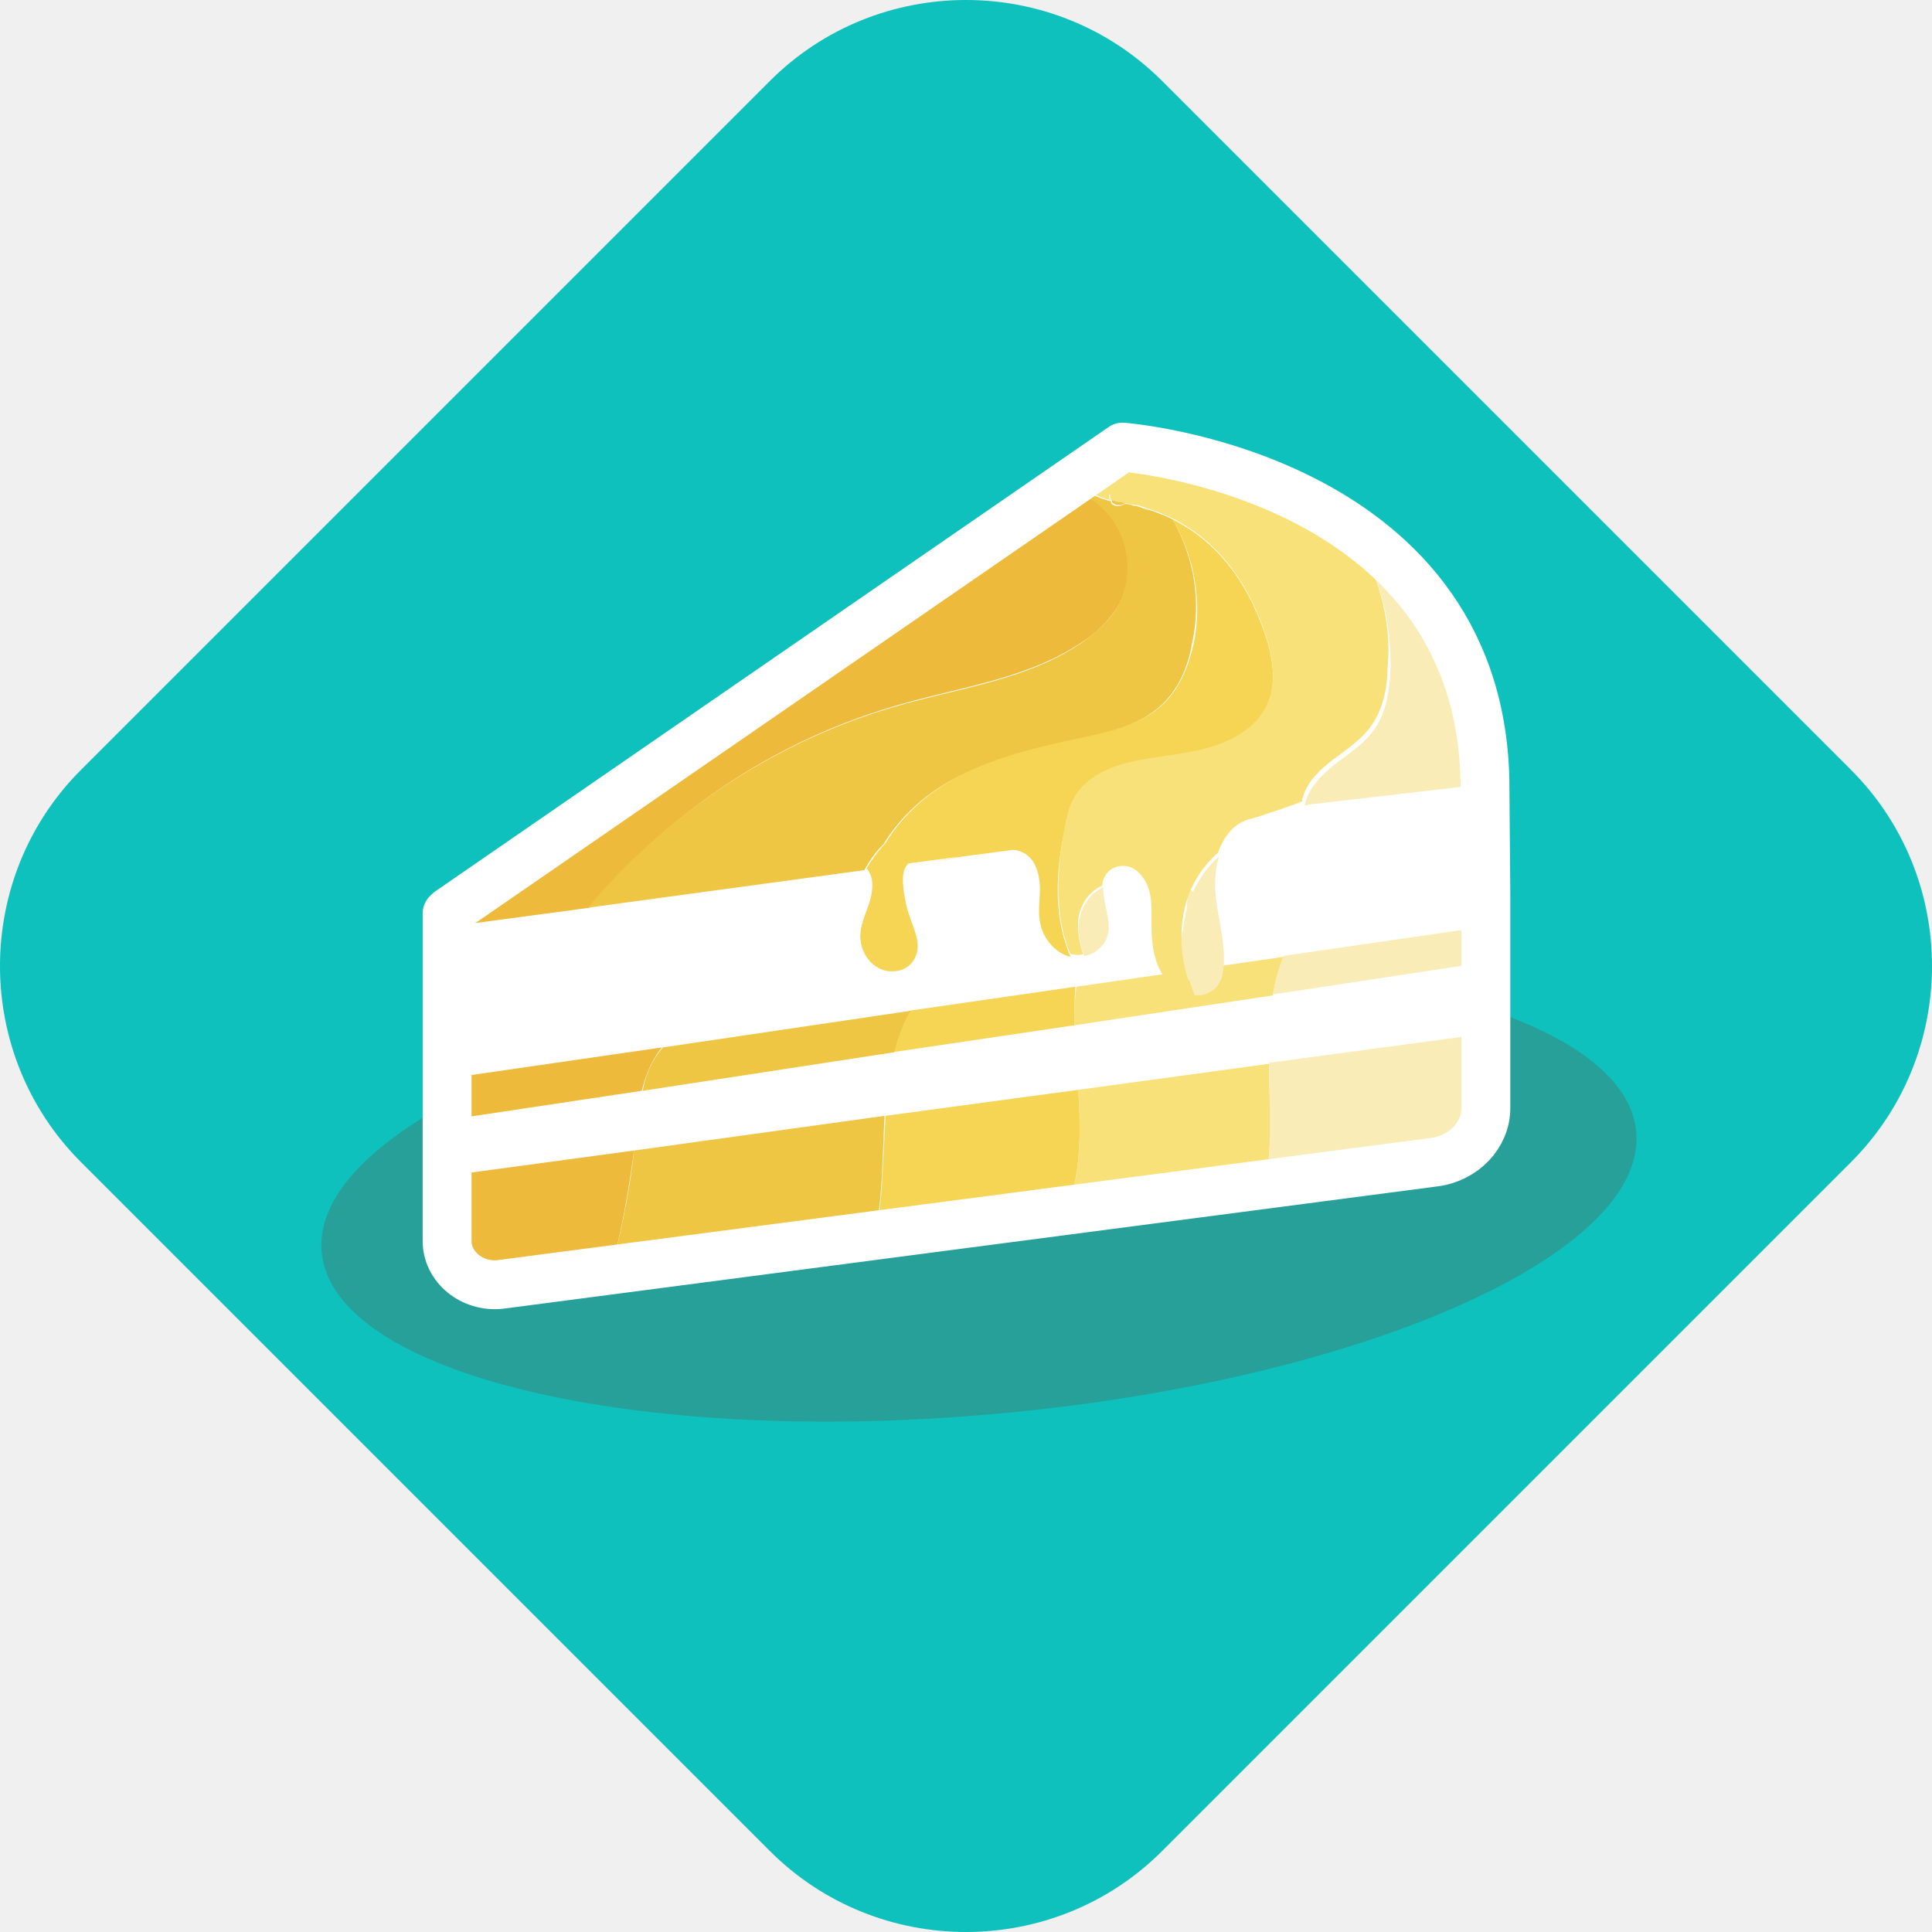
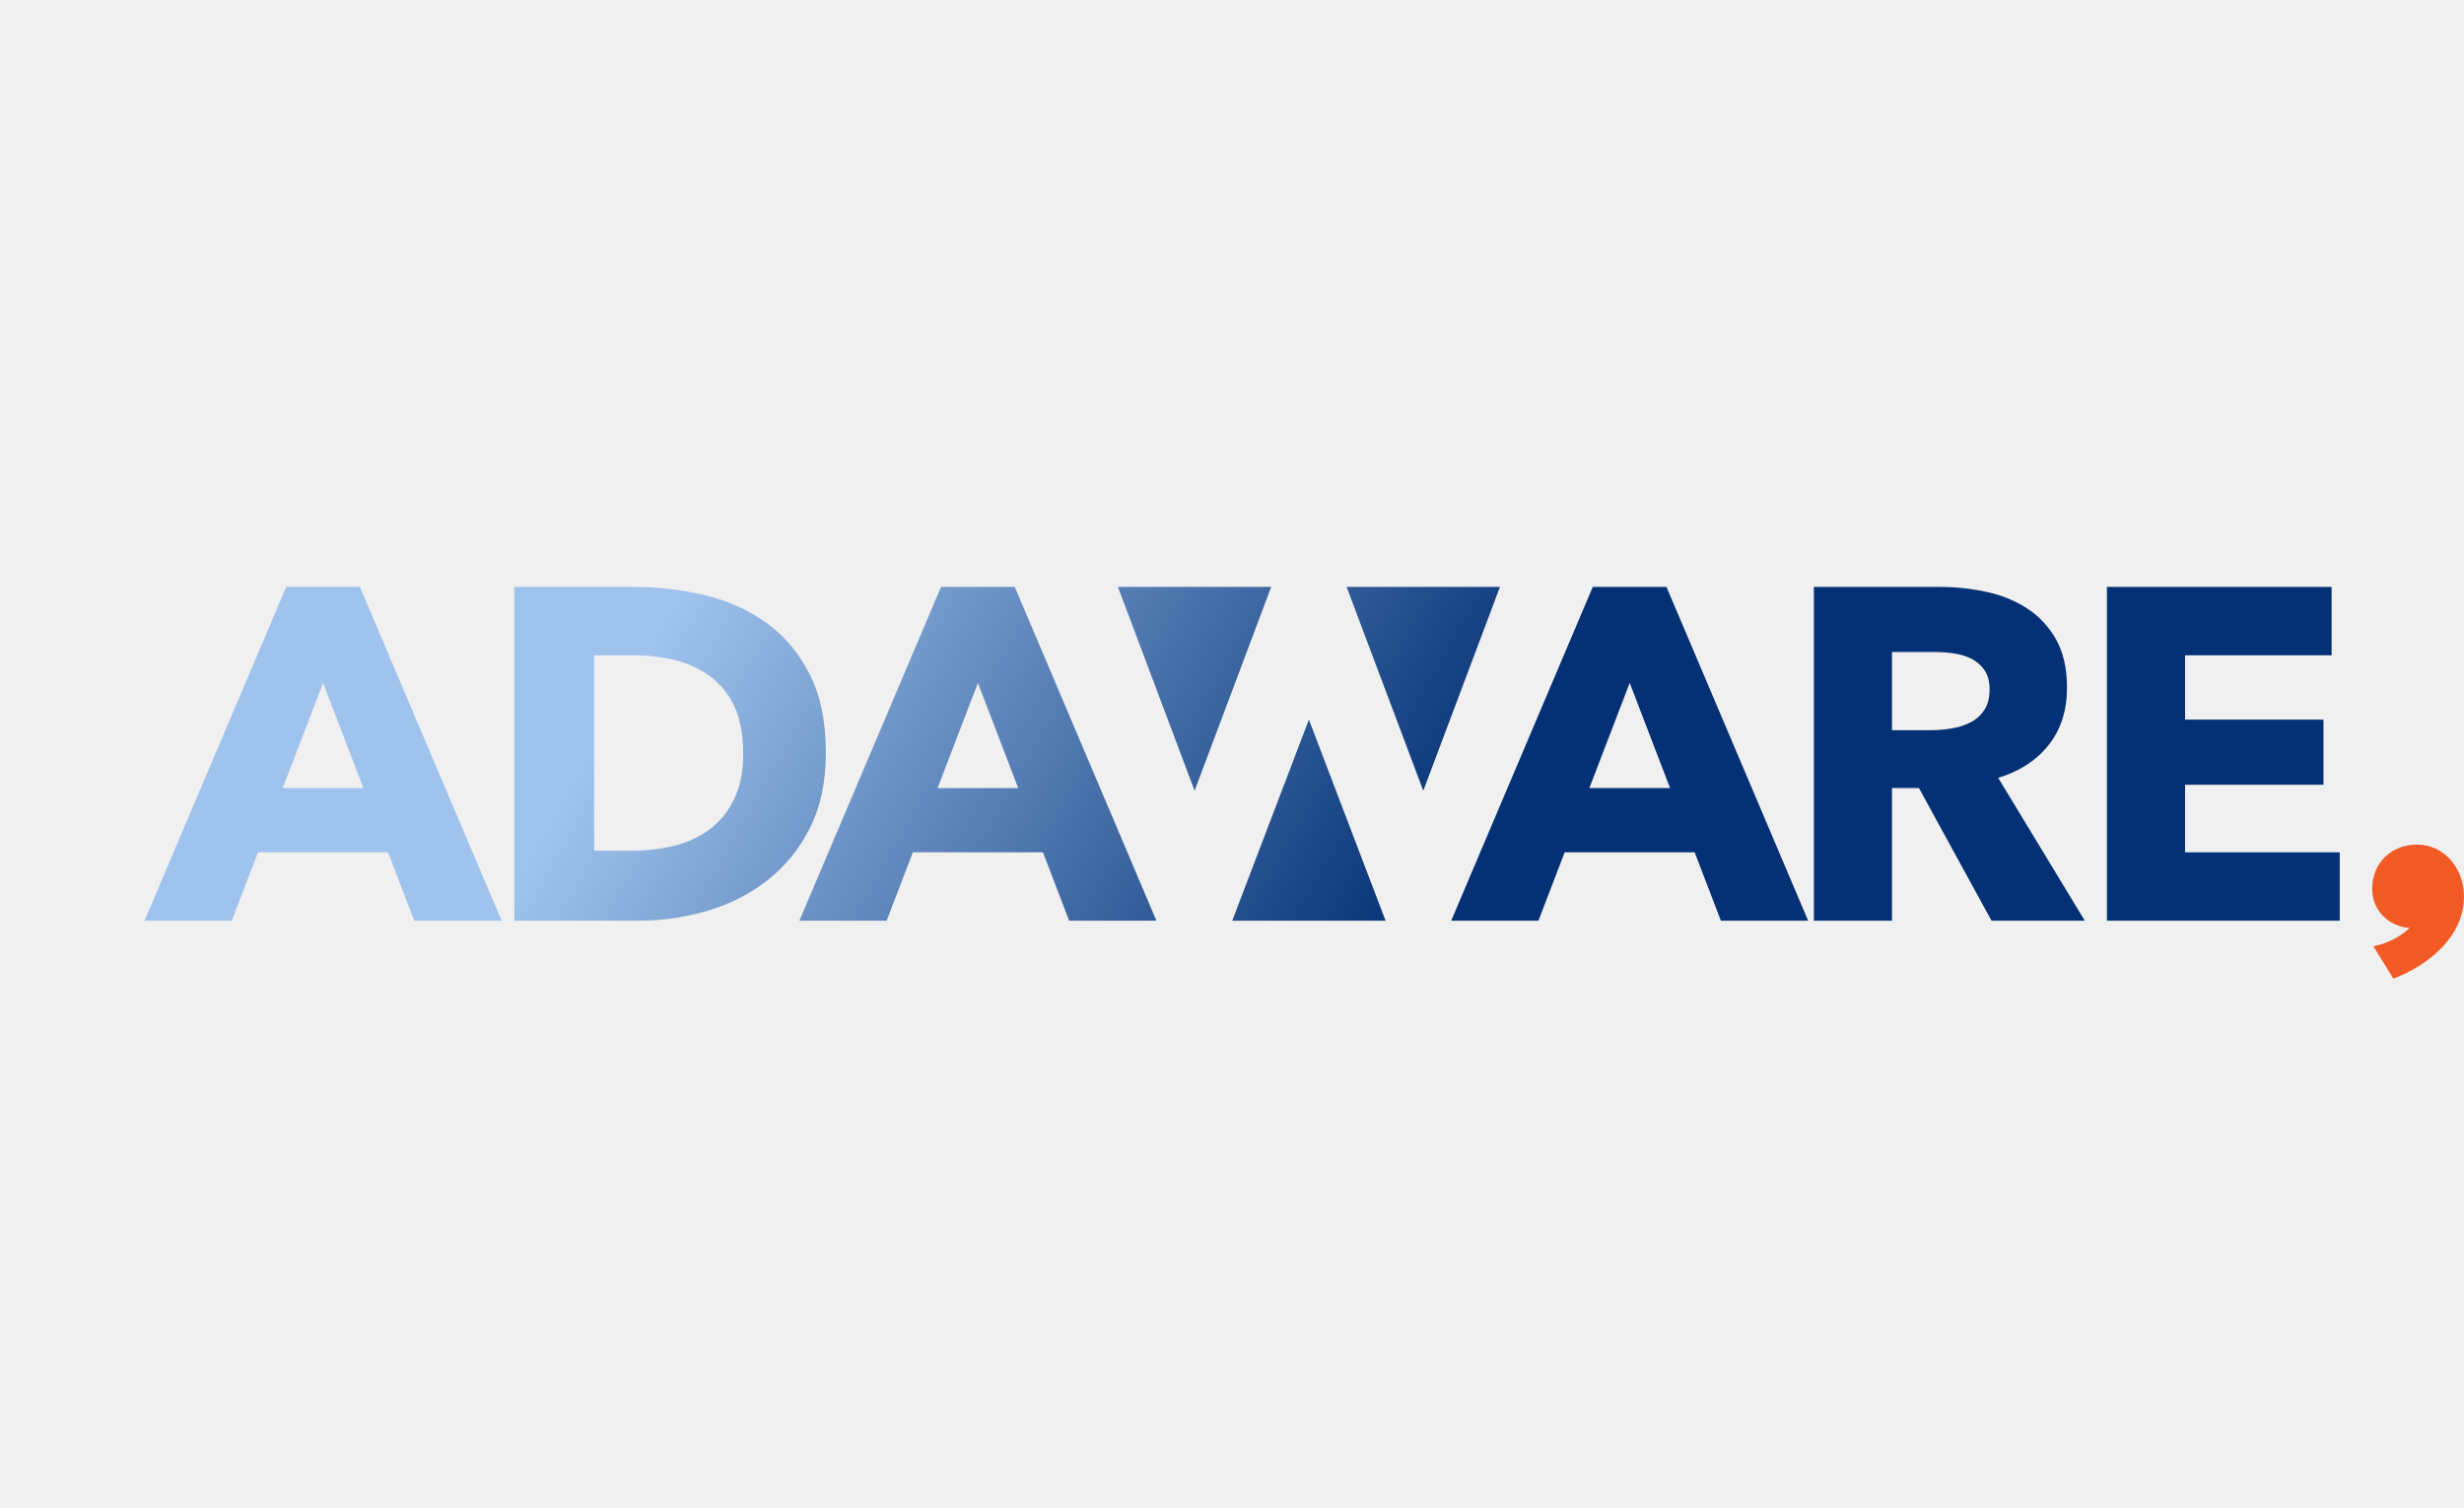
- <svg xmlns="http://www.w3.org/2000/svg" version="1.1" id="Layer_1" x="0px" y="0px" viewBox="0 0 200.5 200.5" enable-background="new 0 0 200.5 200.5" xml:space="preserve">
-   <path fill="#0EC1BC" d="M192.1,120.6l-71.5,71.5c-11.2,11.2-29.5,11.2-40.7,0L8.4,120.6c-11.2-11.2-11.2-29.5,0-40.7L79.9,8.4  c11.2-11.2,29.5-11.2,40.7,0l71.5,71.5C203.3,91.1,203.3,109.4,192.1,120.6z" />
-   <ellipse transform="matrix(0.9958 -9.115107e-02 9.115107e-02 0.9958 -10.8562 9.7731)" fill="#27A09A" cx="101.6" cy="123.7" rx="68.5" ry="23.1" />
-   <g>
-     <path fill="#FFFFFF" d="M153.4,80.8c-0.8-30.3-37.1-32.9-37.1-32.9L47.3,94l0,0l-0.2,0.2l0,1.8l0-1.8v11.2v7.4v3.9v5.3v4.8   c0,2.6,2.6,4.6,5.4,4.3l95.7-12.2c3-0.4,5.2-2.7,5.2-5.4v-4.7V102v-3.4v-6.4L153.4,80.8L153.4,80.8z" />
-     <g>
-       <path fill="#F9E17A" d="M131.7,110.4l-19.8,2.7c0.2,3.3,0.3,6.6-0.4,9.8c-0.1,0.3-0.1,0.5-0.2,0.8l20.3-2.9    c0.2-1.5,0.2-3.1,0.2-4.6C131.8,114.2,131.7,112.3,131.7,110.4z" />
-       <path fill="#F6D555" d="M111.9,113.1l-20,2.7c-0.2,3.6-0.3,7.2-0.7,10.7l20.1-2.8c0.1-0.3,0.1-0.5,0.2-0.8    C112.2,119.6,112.1,116.4,111.9,113.1z" />
-       <path fill="#EDBA3B" d="M47.3,121.9v5.3c0,2.9,2.5,5.1,5.4,4.7l11.1-1.6c0.9-3.6,1.5-7.2,2-10.9L47.3,121.9z" />
-       <path fill="#EFC643" d="M65.8,119.4c-0.4,3.7-1.1,7.3-2,10.9l27.3-3.8c0.5-3.5,0.5-7.1,0.7-10.7L65.8,119.4z" />
-       <path fill="#F9ECB7" d="M131.8,116.1c0,1.5,0,3.1-0.2,4.6l16.4-2.3c3-0.4,5.2-2.9,5.2-5.9v-5.1l-21.5,2.9    C131.7,112.3,131.8,114.2,131.8,116.1z" />
-       <path fill="#F9E17A" d="M111.5,106.4l20.6-3.1c0.2-1.4,0.6-2.7,1.1-4l-21.5,3.1C111.5,103.7,111.5,105,111.5,106.4z" />
-       <path fill="#F9ECB7" d="M132.1,103.2l21.1-3.2v-3.7l-20,2.9C132.7,100.5,132.3,101.9,132.1,103.2z" />
-       <path fill="#EDBA3B" d="M68.6,108.8c0,0,0.1-0.1,0.1-0.1l-21.4,3.1v4.3l19.3-2.9C67,111.6,67.6,110.1,68.6,108.8z" />
-       <path fill="#F6D555" d="M111.5,106.4c0-1.3,0-2.7,0.1-4l-17.3,2.5c-0.8,1.3-1.3,2.8-1.7,4.3L111.5,106.4z" />
-       <path fill="#EFC643" d="M66.7,113.2l26.1-4c0.4-1.5,0.9-3,1.7-4.3l-25.7,3.8c0,0-0.1,0.1-0.1,0.1C67.6,110.1,67,111.6,66.7,113.2z    " />
-       <g>
-         <path fill="none" d="M135.6,83.5l0.1,0C135.7,83.5,135.7,83.5,135.6,83.5z" />
-         <path fill="#F6D555" d="M135.7,83.5l-0.1,0C135.5,83.7,135.7,83.5,135.7,83.5z" />
-         <path fill="#F9ECB7" d="M123.4,92.1c1.2,1.3,1.8,3,2.2,4.7c0.3,1.2,0.5,2.6-0.1,3.7c-0.6,1.1-2.2,1.7-3.1,0.8     c-1-1-0.4-2.6,0.1-3.9c0.7-1.9,0.9-4.1,0.5-6.1" />
-         <path fill="#F9ECB7" d="M112,95.6c-0.2,1.2,0.1,2.4,0.5,3.6c0.6-0.1,1.1-0.3,1.5-0.7c2.1-1.7,0.4-4.4,0.5-6.4     C113.1,92.7,112.2,94.1,112,95.6z" />
-         <path fill="#F9ECB7" d="M123.4,93.6c-1.1,3.1-0.7,6.6,0.6,9.7c0.3,0,0.7,0,1-0.1c1.6-0.5,1.9-1.8,2-3c0.2-2.7-0.8-5.4-0.9-8.2     c0-1,0.1-2.1,0.4-3.1C125.1,90.1,124,91.8,123.4,93.6z" />
-         <path fill="#F9ECB7" d="M139.9,54.5c3,4.4,4.6,9.7,4.4,15.1c-0.1,2.3-0.5,4.6-1.9,6.4c-1.1,1.4-2.7,2.4-4.1,3.5     c-1.3,1.1-2.6,2.4-2.9,4.1c0.1,0,0.2-0.1,0.3-0.1c0.1,0,0.1,0,0.1,0l15.5-1.8c1-0.1,1.8-1,1.7-2     C152.2,67.5,146.6,59.6,139.9,54.5z" />
-         <path fill="#F6D555" d="M131.2,65.6c-1.9-5.5-5-9.4-9.5-11.7c2.2,3.8,3.1,8.4,2.2,12.8c-0.5,2.3-1.4,4.6-3.1,6.3     c-2.4,2.3-5.8,2.9-9,3.6c-4.7,1-9.5,2.1-13.6,4.7c-2.5,1.5-4.8,3.7-6.3,6.2c0,0,0,0,0,0c-0.1,0.1-0.1,0.1-0.2,0.2     c-0.7,0.8-1.3,1.6-1.8,2.5l0.1,0c0.7,0.9,0.6,2.1,0.3,3.2c-0.3,1.1-0.9,2.2-1,3.4c-0.2,1.9,1.2,4.1,3.4,4c0.9,0,1.8-0.5,2.2-1.3     c0.8-1.4,0-2.9-0.5-4.4c-0.4-1.1-0.6-2.3-0.7-3.5c0-0.7,0-1.5,0.6-2c0,0,0,0,0,0l5.3-0.7c-1,0.2-2,0.4-2.9,0.6l3.1-0.6l5.3-0.7     c0.4,0,0.7,0.1,1.1,0.3c1.2,0.6,1.6,2,1.7,3.2c0.1,1.3-0.2,2.6,0,3.8c0.2,1.7,1.5,3.4,3.2,3.8c-0.3-0.7-0.5-1.3-0.7-2     c-1-3.6-0.7-7.5,0.1-11.2c0.2-1.1,0.5-2.2,1-3.1c0.4-0.7,0.9-1.2,1.6-1.7c0.5-0.4,1-0.7,1.5-1c2.8-1.4,6-1.5,9.1-2     c3.1-0.6,6.3-1.9,7.7-4.7C132.6,71,132.1,68.1,131.2,65.6z" />
-         <path fill="none" d="M116.8,52.2C116.8,52.2,116.8,52.2,116.8,52.2c-0.2,0-0.3-0.1-0.5-0.1C116.5,52.2,116.6,52.2,116.8,52.2z" />
-         <path fill="none" d="M117.8,52.5c-0.3-0.1-0.6-0.2-1-0.2c0,0,0,0,0,0C117.1,52.3,117.4,52.4,117.8,52.5z" />
-         <path fill="none" d="M117.9,52.5c0.4,0.1,0.8,0.2,1.2,0.4C118.7,52.7,118.3,52.6,117.9,52.5z" />
-         <path fill="none" d="M119.2,52.9c0.9,0.3,1.7,0.6,2.5,1C120.9,53.5,120.1,53.2,119.2,52.9z" />
-         <path fill="#F9E17A" d="M115.2,51.3c0,0.2,0,0.4,0.1,0.6c0,0,0.1,0,0.1,0c0-0.2,0-0.3,0-0.5C115.3,51.4,115.3,51.3,115.2,51.3z" />
-         <path fill="#F9E17A" d="M139.9,54.5c-10.6-8.2-23.9-9.2-23.9-9.2l-1.2,0.9l-2.5,1.8l-2.5,1.8c1,0.2,1.9,0.4,2.9,0.7     c0.5,0.7,1.4,1.1,2.5,1.4c-0.1-0.2-0.1-0.4-0.1-0.6c0.1,0,0.1,0.1,0.2,0.1c0,0.2,0,0.3,0,0.5c0.3,0.1,0.6,0.1,0.9,0.2     c0.2,0,0.3,0.1,0.5,0.1c0.3,0.1,0.6,0.1,1,0.2c0.1,0,0.1,0,0.2,0c0.4,0.1,0.8,0.2,1.2,0.4c0,0,0,0,0.1,0c0.9,0.3,1.7,0.6,2.5,1     c0,0,0,0,0,0v0c4.5,2.3,7.6,6.2,9.5,11.7c0.9,2.5,1.4,5.4,0.2,7.8c-1.4,2.8-4.6,4.1-7.7,4.7c-3.1,0.6-6.3,0.7-9.1,2     c-1.2,0.6-2.4,1.5-3.1,2.7c-0.6,1-0.8,2.1-1,3.1c-0.7,3.7-1,7.6-0.1,11.2c0.2,0.7,0.4,1.4,0.7,2c0.2,0,0.4,0.1,0.7,0.1     c0.2,0,0.4,0,0.6-0.1c-0.4-1.2-0.6-2.4-0.5-3.6c0.2-1.5,1.1-2.9,2.5-3.5c0-0.6,0.3-1.2,0.8-1.6c0.8-0.6,2-0.6,2.8,0.1     c1.7,1.5,1.5,3.6,1.5,5.5c0,2.3,0.3,4.8,2.1,6.3c0.6,0.5,1.4,0.8,2.2,0.8c-1.3-3-1.6-6.5-0.6-9.7c0.6-1.8,1.7-3.5,3.2-4.8     c0.6-1.7,1.7-3.1,3.3-3.5c0.6-0.1,4.3-1.4,5.4-1.8c0.3-1.7,1.5-3,2.9-4.1c1.4-1.1,3-2.1,4.1-3.5c1.4-1.8,1.9-4.2,1.9-6.4     C144.5,64.3,142.9,58.9,139.9,54.5z" />
-         <path fill="#EFC643" d="M115.4,51.9c0,0.1,0,0.1,0,0.2c0.3,0.4,1,0.4,1.4,0.1c-0.2,0-0.3-0.1-0.5-0.1     C116,52.1,115.7,52,115.4,51.9z" />
-         <path fill="#EFC643" d="M117.8,52.5c0.1,0,0.1,0,0.2,0C117.9,52.5,117.8,52.5,117.8,52.5z" />
-         <polygon fill="#EFC643" points="121.7,53.9 121.7,53.9 121.7,53.9    " />
-         <path fill="#EFC643" d="M119.1,52.9C119.2,52.9,119.2,52.9,119.1,52.9C119.2,52.9,119.2,52.9,119.1,52.9z" />
-         <path fill="#EDBA3B" d="M93.8,73c6.4-1.8,13.2-2.7,18.7-6.5c1.5-1,2.8-2.3,3.7-3.9c1.3-2.5,1.2-5.8-0.3-8.2     c-1.4-2.3-3.9-3.9-6.6-4.2L48.9,94.8c-0.4,0.3-0.2,1,0.4,1l11.9-1.6C69.6,84,81.1,76.5,93.8,73z" />
-         <path fill="#EFC643" d="M121.7,53.9C121.7,53.9,121.7,53.9,121.7,53.9c-0.8-0.4-1.6-0.7-2.5-1c0,0,0,0-0.1,0     c-0.4-0.1-0.8-0.3-1.2-0.4c-0.1,0-0.1,0-0.2,0c-0.3-0.1-0.6-0.2-1-0.2c-0.4,0.3-1.1,0.3-1.4-0.1c0-0.1,0-0.1,0-0.2     c0,0-0.1,0-0.1,0c0,0,0,0.1,0,0.1c0,0,0-0.1,0-0.1c-1.1-0.3-2-0.6-2.5-1.4c-1-0.3-1.9-0.5-2.9-0.7l-0.6,0.4     c2.7,0.3,5.2,1.9,6.6,4.2c1.5,2.5,1.6,5.7,0.3,8.2c-0.8,1.6-2.2,2.8-3.7,3.9c-5.4,3.8-12.3,4.7-18.7,6.5     c-12.7,3.5-24.2,11-32.7,21.1l28.7-3.9c0.5-0.9,1.1-1.8,1.8-2.5c0.1-0.1,0.1-0.1,0.2-0.2c1.5-2.5,3.8-4.7,6.3-6.2     c4.1-2.5,8.9-3.7,13.6-4.7c3.2-0.7,6.6-1.3,9-3.6c1.7-1.6,2.7-3.9,3.1-6.3C124.7,62.4,123.9,57.8,121.7,53.9z" />
-       </g>
+ <svg xmlns="http://www.w3.org/2000/svg" viewBox="0 0 1476.5 903.41">
+   <defs>
+     <style>.a{fill:none;}.b{clip-path:url(#a);}.c{clip-path:url(#b);}.d{fill:#f15a24;fill-rule:evenodd;}.e{fill:#043175;}.f{clip-path:url(#c);}.g{fill:url(#d);}</style>
+     <clipPath id="a" transform="translate(86.6 351.7)">
+       <rect class="a" width="1389.89" height="234.69" />
+     </clipPath>
+     <clipPath id="b" transform="translate(86.6 351.7)">
+       <rect class="a" width="1389.9" height="234.69" />
+     </clipPath>
+     <clipPath id="c" transform="translate(86.6 351.7)">
+       <path class="a" d="M651.79,200h91.89L697.73,79.51ZM107,57.53l24.17,63H82.81ZM84.89,0,0,200H52.29L68,159h77.92l15.73,41H214L129.06,0Zm184.5,41h24A103.21,103.21,0,0,1,317.6,43.8a59,59,0,0,1,20.93,9.48,47.49,47.49,0,0,1,14.7,17.81c3.68,7.45,5.51,17.6,5.51,28.91,0,11.12-1.83,19.69-5.51,27.22a48.32,48.32,0,0,1-14.7,18.1,59.13,59.13,0,0,1-21.21,9.76,104,104,0,0,1-25,3h-22.9ZM221.58,0V200h74.58a145.94,145.94,0,0,0,40.67-5.79,107.23,107.23,0,0,0,36-18.08,91.37,91.37,0,0,0,25.71-31.36q9.75-19.07,9.74-45.34,0-28.23-9.88-47.45t-26-30.65A105,105,0,0,0,335.7,4.94,179,179,0,0,0,293.9,0ZM499.39,57.53l24.16,63H475.22ZM477.3,0,392.41,200h52.28l15.73-41h77.93l15.73,41h52.28L521.47,0Zm106,0,45.94,122.11L675.14,0ZM720.33,0l45.95,122.11L812.22,0Z" />
+     </clipPath>
+     <linearGradient id="d" x1="-310.14" y1="-50.19" x2="-309.14" y2="-50.19" gradientTransform="matrix(0, 479.32, 479.32, 0, 24463.26, 148636.47)" gradientUnits="userSpaceOnUse">
+       <stop offset="0" stop-color="#9fc3ed" />
+       <stop offset="1" stop-color="#043175" />
+       <stop offset="1" stop-color="#043175" />
+     </linearGradient>
+   </defs>
+   <g class="b">
+     <g class="c">
+       <path class="d" d="M1335.57,215.29a44,44,0,0,0,21.73-10.89c-12.56-1-22.41-10.54-22.41-23.47,0-15.64,11.55-26.52,26.83-26.52,17,0,28.17,15,28.17,31,0,24-20.9,41.08-42.29,49.33-3.86-6.28-12-19.4-12-19.4" transform="translate(86.6 351.7)" />
+       <path class="e" d="M1106.77,200l-43.5-79.51h-16.12V200h-46.83V0H1076a130.37,130.37,0,0,1,27.9,3,72.25,72.25,0,0,1,24.4,10,52.51,52.51,0,0,1,17.25,18.65Q1152,43.22,1152,60.45q0,20.34-10.93,34.18t-30.29,19.78L1162.68,200Zm-1.15-138.56c0-4.72-1-8.55-3-11.49a20.6,20.6,0,0,0-7.7-6.81,33.37,33.37,0,0,0-10.56-3.26A77.78,77.78,0,0,0,1073.1,39h-25.95V85.85h23.1a77.39,77.39,0,0,0,12.26-1,39.16,39.16,0,0,0,11.41-3.55,21.65,21.65,0,0,0,8.41-7.38q3.29-4.82,3.29-12.49" transform="translate(86.6 351.7)" />
+       <polygon class="e" points="1262.53 551.7 1262.53 351.7 1397.17 351.7 1397.17 392.68 1309.36 392.68 1309.36 431.21 1392.29 431.21 1392.29 470.24 1309.36 470.24 1309.36 510.73 1402.04 510.73 1402.04 551.7 1262.53 551.7" />
+       <path class="e" d="M783,200,867.84,0H912L996.9,200H944.61l-15.72-41H851l-15.73,41Zm82.81-79.51h48.33l-24.17-63Z" transform="translate(86.6 351.7)" />
    </g>
-     <path fill="none" stroke="#FFFFFF" stroke-width="5.074" stroke-linecap="round" stroke-linejoin="round" stroke-miterlimit="10" d="   M154.1,80.8c-0.8-31.6-37.6-34.4-37.6-34.4L46.6,94.6l0,0l-0.2,0.2l0,0l0,0v11.7v7.7v4.1v5.5v5c0,2.7,2.6,4.8,5.5,4.5l97-12.7   c3-0.4,5.3-2.8,5.3-5.6v-4.9v-7v-3.5v-6.7L154.1,80.8L154.1,80.8z" />
+     <g class="f">
+       <rect class="g" x="116.45" y="-301.7" width="579.32" height="803.41" transform="translate(203.06 753.41) rotate(-60)" />
+     </g>
  </g>
</svg>
